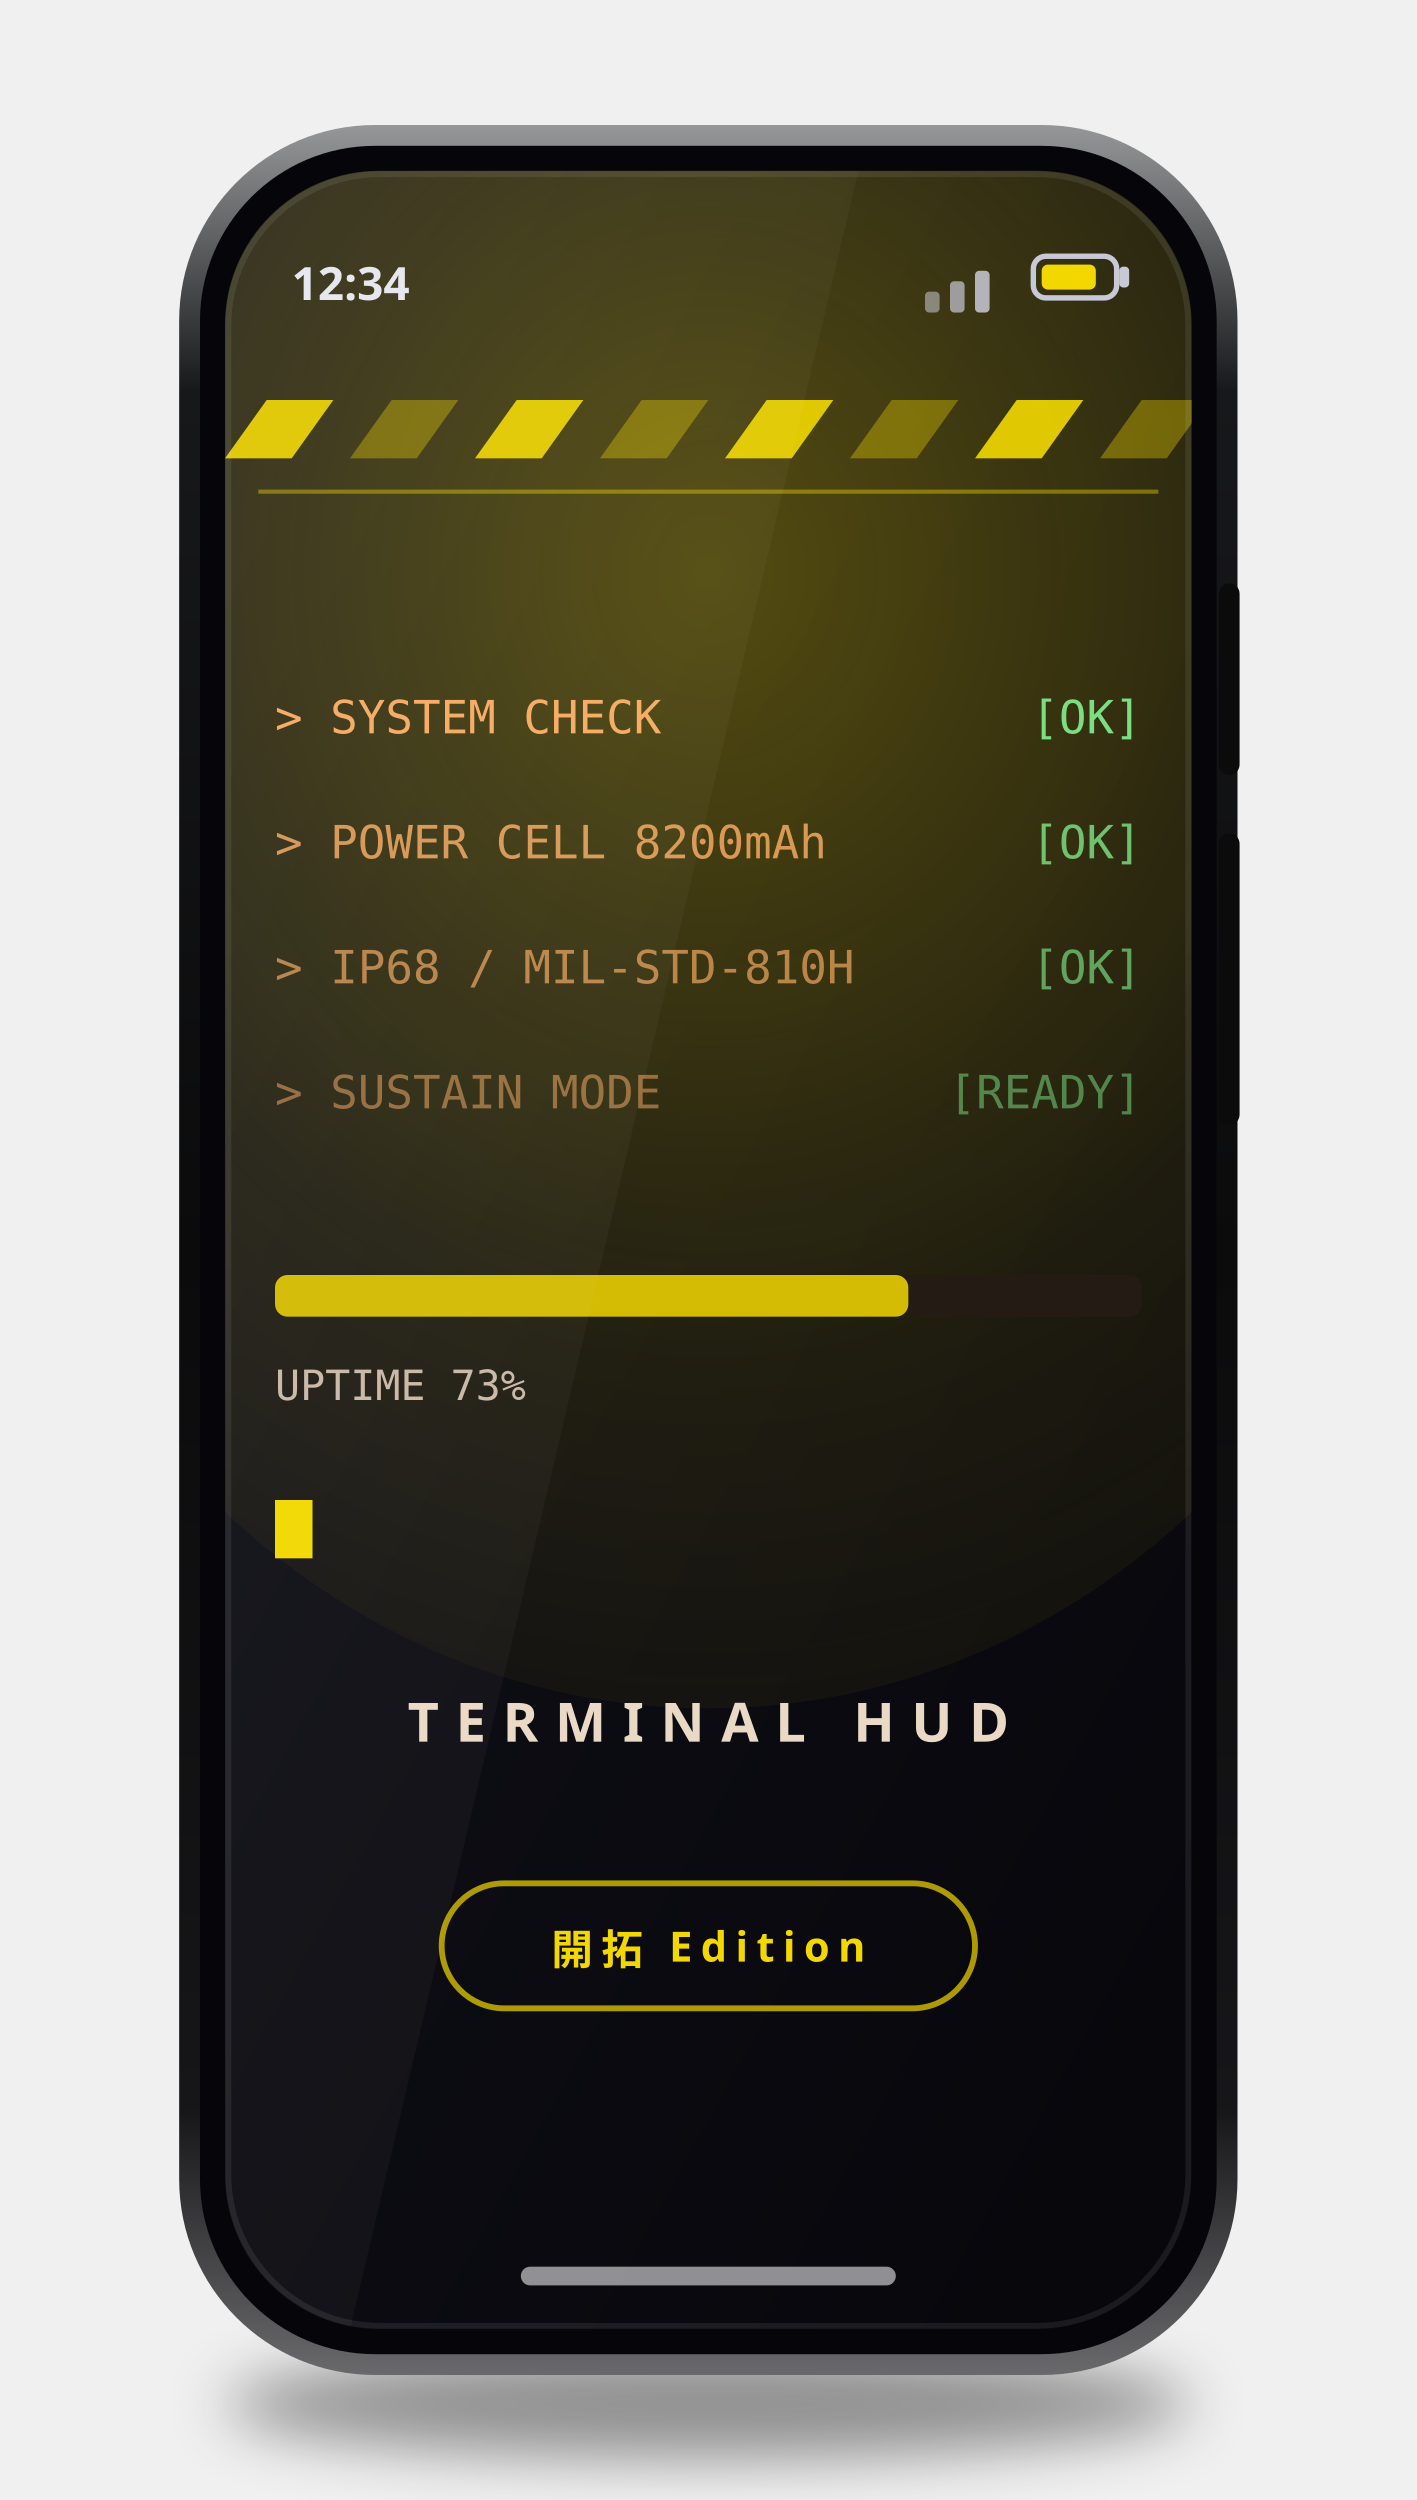
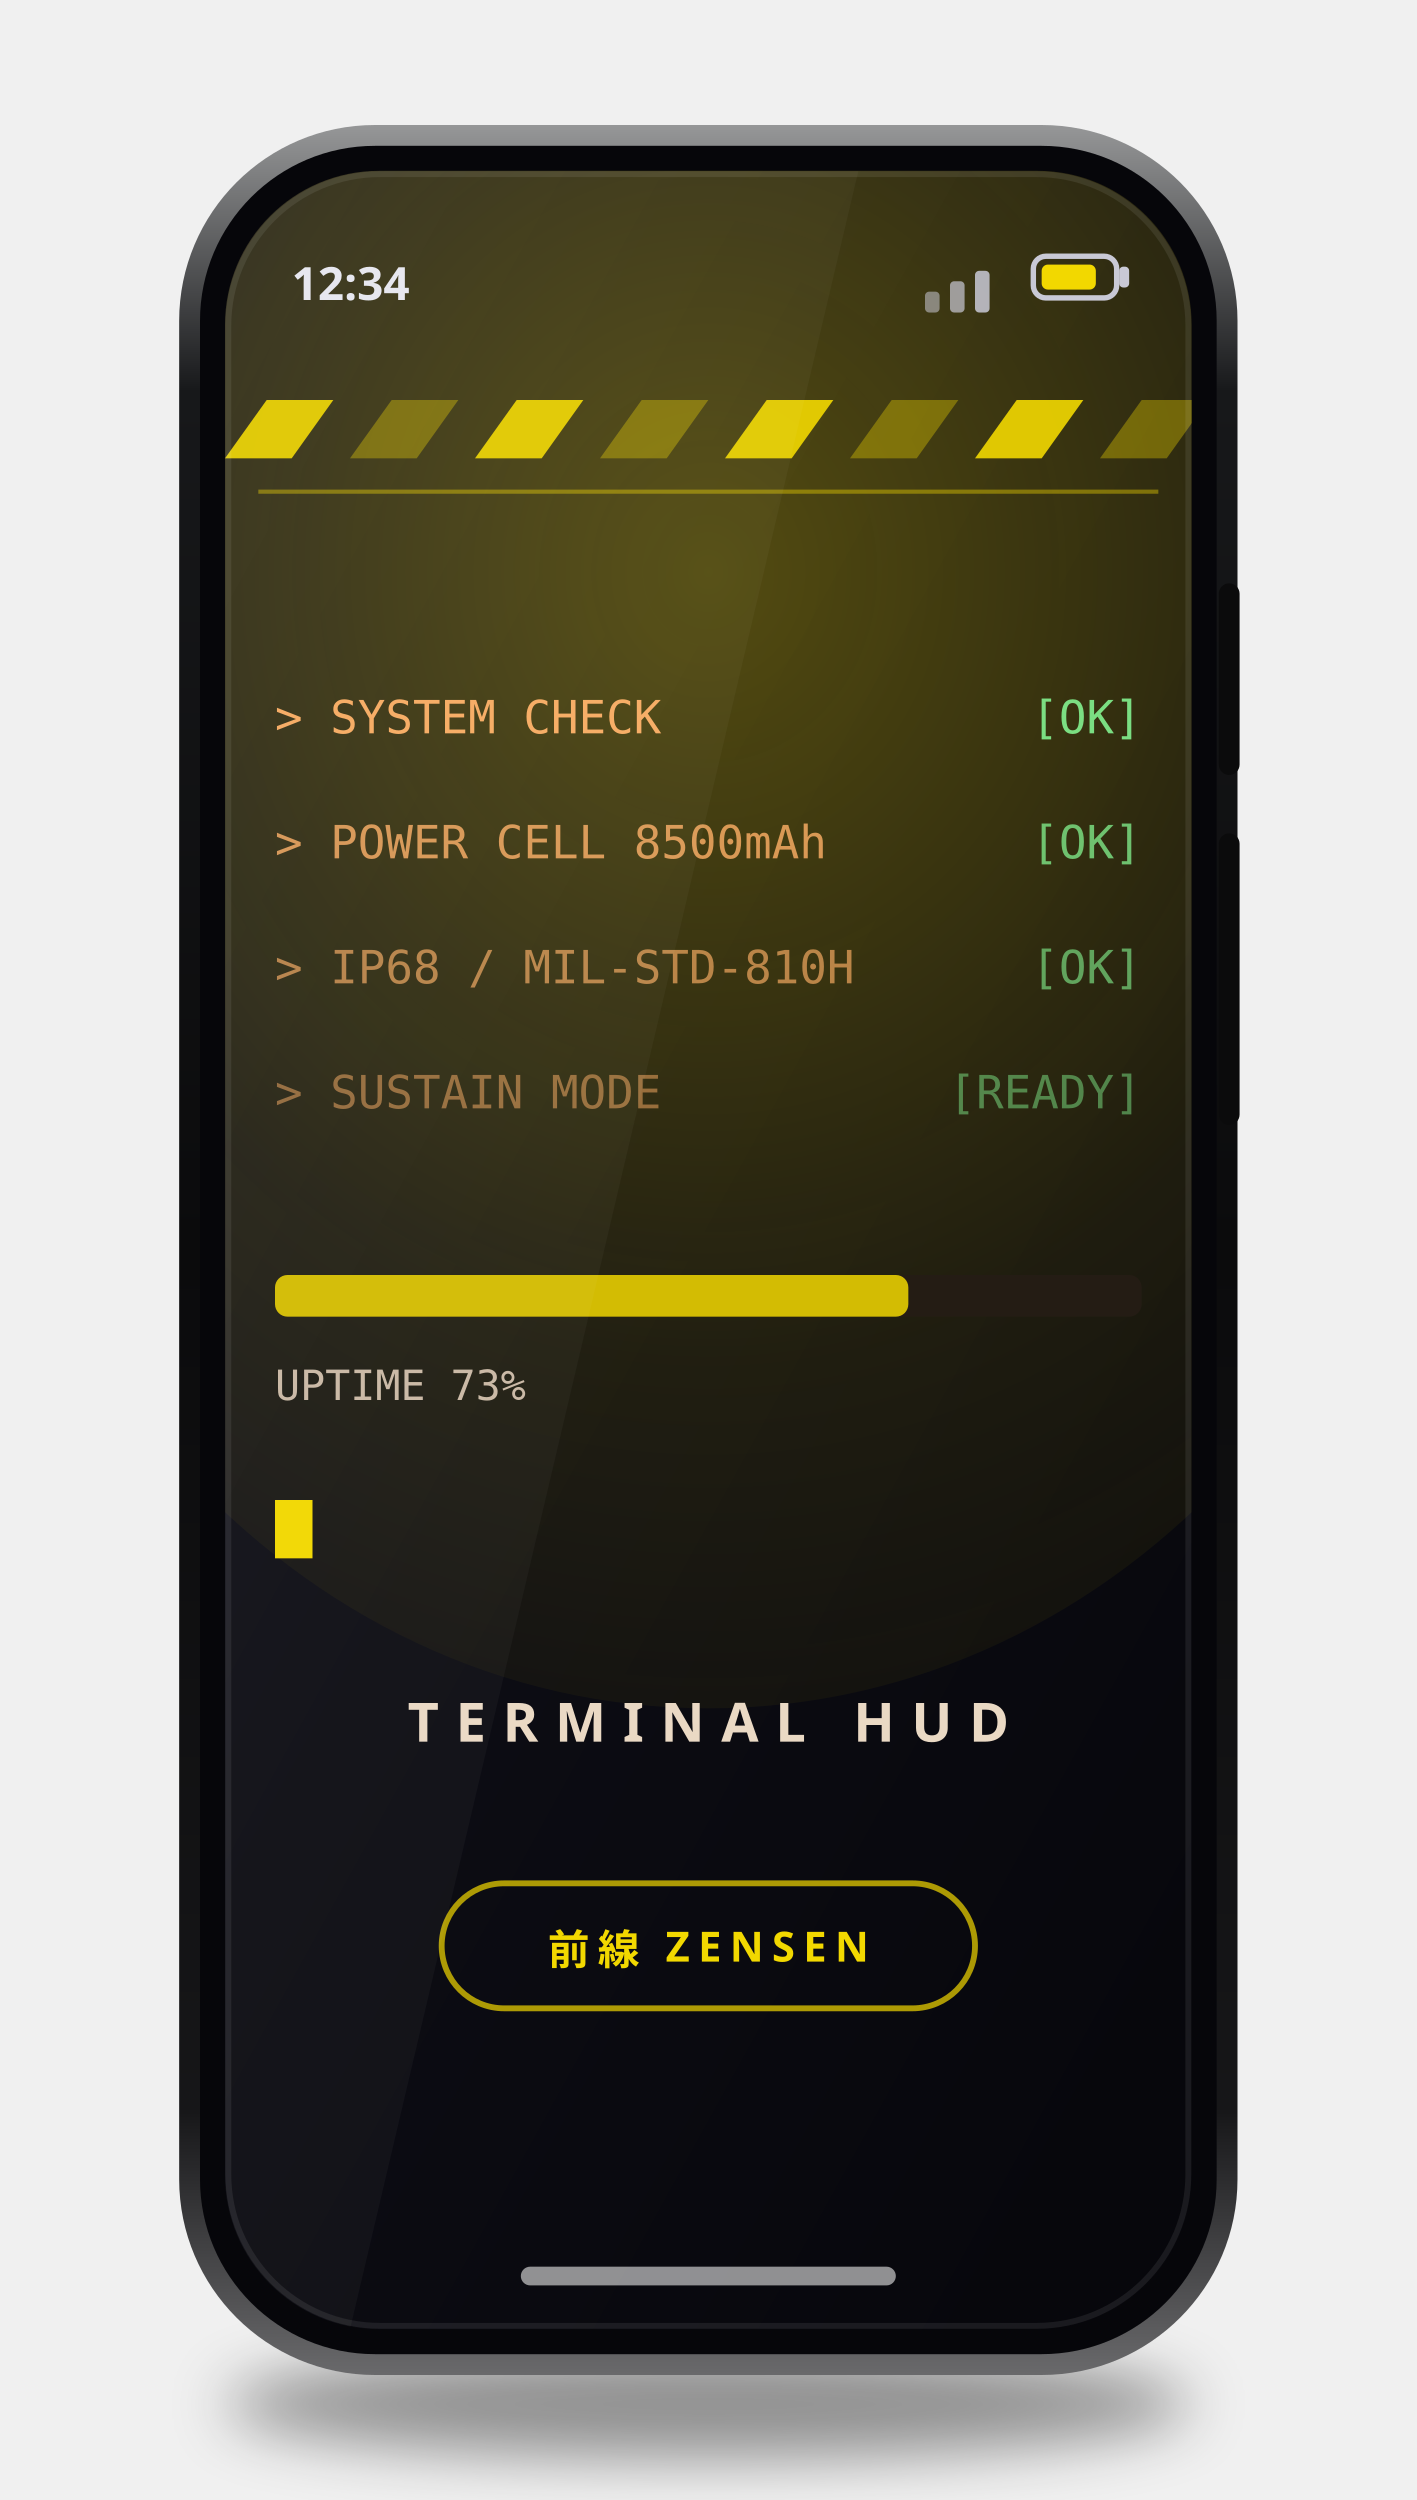
<svg xmlns="http://www.w3.org/2000/svg" viewBox="0 0 340 600" role="img" aria-label="SUZAKU × エンドフィールド 前線 正面">
  <defs>
    <linearGradient id="framefzensen" x1="0" y1="0" x2="0" y2="1">
      <stop offset="0" stop-color="#98999a" />
      <stop offset="0.12" stop-color="#17181a" />
      <stop offset="0.5" stop-color="#0b0b0c" />
      <stop offset="0.88" stop-color="#161618" />
      <stop offset="1" stop-color="#6b6b6d" />
    </linearGradient>
    <linearGradient id="scrfzensen" x1="0" y1="0" x2="0.8" y2="1">
      <stop offset="0" stop-color="#171722" />
      <stop offset="0.5" stop-color="#0d0d14" />
      <stop offset="1" stop-color="#07070c" />
    </linearGradient>
    <radialGradient id="flarefzensen" cx="0.5" cy="0.32" r="0.85">
      <stop offset="0" stop-color="#f2d800" stop-opacity="0.3" />
      <stop offset="0.55" stop-color="#f2d800" stop-opacity="0.09" />
      <stop offset="1" stop-color="#f2d800" stop-opacity="0" />
    </radialGradient>
    <filter id="softfzensen" x="-40%" y="-40%" width="180%" height="180%">
      <feGaussianBlur stdDeviation="7" />
    </filter>
    <filter id="fzf" x="-60%" y="-60%" width="220%" height="220%">
      <feGaussianBlur stdDeviation="5" />
    </filter>
    <clipPath id="clipfzensen">
      <rect x="54" y="41" width="232" height="518" rx="37" />
    </clipPath>
  </defs>
  <ellipse cx="170" cy="577" rx="116" ry="13" fill="#000000" opacity="0.4" filter="url(#softfzensen)" />
  <rect x="43" y="30" width="254" height="540" rx="47" fill="url(#framefzensen)" />
  <rect x="48" y="35" width="244" height="530" rx="42" fill="#06060a" />
  <rect x="54" y="41" width="232" height="518" rx="37" fill="url(#scrfzensen)" />
  <g clip-path="url(#clipfzensen)">
    <ellipse cx="170" cy="210" rx="180" ry="200" fill="url(#flarefzensen)" />
    <path d="M64 96 l16 0 -10 14 -16 0 z" fill="#f2d800" opacity="0.9" />
    <path d="M94 96 l16 0 -10 14 -16 0 z" fill="#f2d800" opacity="0.35" />
    <path d="M124 96 l16 0 -10 14 -16 0 z" fill="#f2d800" opacity="0.9" />
    <path d="M154 96 l16 0 -10 14 -16 0 z" fill="#f2d800" opacity="0.35" />
    <path d="M184 96 l16 0 -10 14 -16 0 z" fill="#f2d800" opacity="0.9" />
    <path d="M214 96 l16 0 -10 14 -16 0 z" fill="#f2d800" opacity="0.35" />
    <path d="M244 96 l16 0 -10 14 -16 0 z" fill="#f2d800" opacity="0.9" />
    <path d="M274 96 l16 0 -10 14 -16 0 z" fill="#f2d800" opacity="0.35" />
    <path d="M62 118 H278" stroke="#f2d800" stroke-opacity="0.4" stroke-width="1" />
    <text x="66" y="176" font-family="monospace" font-size="11" fill="#ffb066" opacity="0.95">&gt; SYSTEM CHECK</text>
    <text x="274" y="176" font-family="monospace" font-size="11" fill="#7ee787" opacity="0.95" text-anchor="end">[OK]</text>
-     <text x="66" y="206" font-family="monospace" font-size="11" fill="#ffb066" opacity="0.8">&gt; POWER CELL 8200mAh</text>
+     <text x="66" y="206" font-family="monospace" font-size="11" fill="#ffb066" opacity="0.8">&gt; POWER CELL 8500mAh</text>
    <text x="274" y="206" font-family="monospace" font-size="11" fill="#7ee787" opacity="0.8" text-anchor="end">[OK]</text>
    <text x="66" y="236" font-family="monospace" font-size="11" fill="#ffb066" opacity="0.65">&gt; IP68 / MIL-STD-810H</text>
    <text x="274" y="236" font-family="monospace" font-size="11" fill="#7ee787" opacity="0.65" text-anchor="end">[OK]</text>
    <text x="66" y="266" font-family="monospace" font-size="11" fill="#ffb066" opacity="0.5">&gt; SUSTAIN MODE</text>
    <text x="274" y="266" font-family="monospace" font-size="11" fill="#7ee787" opacity="0.5" text-anchor="end">[READY]</text>
    <rect x="66" y="306" width="208" height="10" rx="3" fill="#241c14" />
    <rect x="66" y="306" width="152" height="10" rx="3" fill="#f2d800" opacity="0.85" />
    <text x="66" y="336" font-family="monospace" font-size="10" fill="#c9b8a4">UPTIME 73%</text>
    <rect x="66" y="360" width="9" height="14" fill="#f2d800" />
    <text x="170" y="418" font-family="'Noto Sans JP',sans-serif" font-size="13" font-weight="800" fill="#ead9c4" text-anchor="middle" letter-spacing="4">TERMINAL HUD</text>
    <rect x="106" y="452" width="128" height="30" rx="15" fill="none" stroke="#f2d800" stroke-opacity="0.7" stroke-width="1.4" />
-     <text x="170" y="471.5" font-family="'Noto Sans JP',sans-serif" font-size="10" font-weight="700" fill="#f2d800" text-anchor="middle" letter-spacing="2">開拓 Edition</text>
+     <text x="170" y="471.5" font-family="'Noto Sans JP',sans-serif" font-size="10" font-weight="700" fill="#f2d800" text-anchor="middle" letter-spacing="2">前線 ZENSEN</text>
    <text x="70" y="72" font-family="'Noto Sans JP',sans-serif" font-size="11" font-weight="700" fill="#e6e6ee">12:34</text>
    <rect x="222" y="70.0" width="3.5" height="5.0" rx="1" fill="#c9c9d6" opacity="0.55" />
    <rect x="228" y="67.5" width="3.5" height="7.5" rx="1" fill="#c9c9d6" opacity="0.7" />
    <rect x="234" y="65.0" width="3.5" height="10.0" rx="1" fill="#c9c9d6" opacity="0.85" />
    <rect x="248" y="61.5" width="20" height="10" rx="3" fill="none" stroke="#c9c9d6" stroke-width="1.3" />
    <rect x="250" y="63.5" width="13" height="6" rx="1.5" fill="#f2d800" />
    <rect x="268.6" y="64" width="2.4" height="5" rx="1" fill="#c9c9d6" />
    <rect x="125" y="544" width="90" height="4.5" rx="2.25" fill="#ffffff" opacity="0.55" />
    <path d="M54 41 L206 41 L84 559 L54 559 Z" fill="#ffffff" opacity="0.035" />
  </g>
  <rect x="54.8" y="41.8" width="230.4" height="516.4" rx="36.4" fill="none" stroke="#ffffff" stroke-opacity="0.08" stroke-width="1.4" />
  <rect x="292.5" y="140" width="5" height="46" rx="2.5" fill="#0b0b0c" />
  <rect x="292.5" y="200" width="5" height="70" rx="2.5" fill="#0b0b0c" />
</svg>
